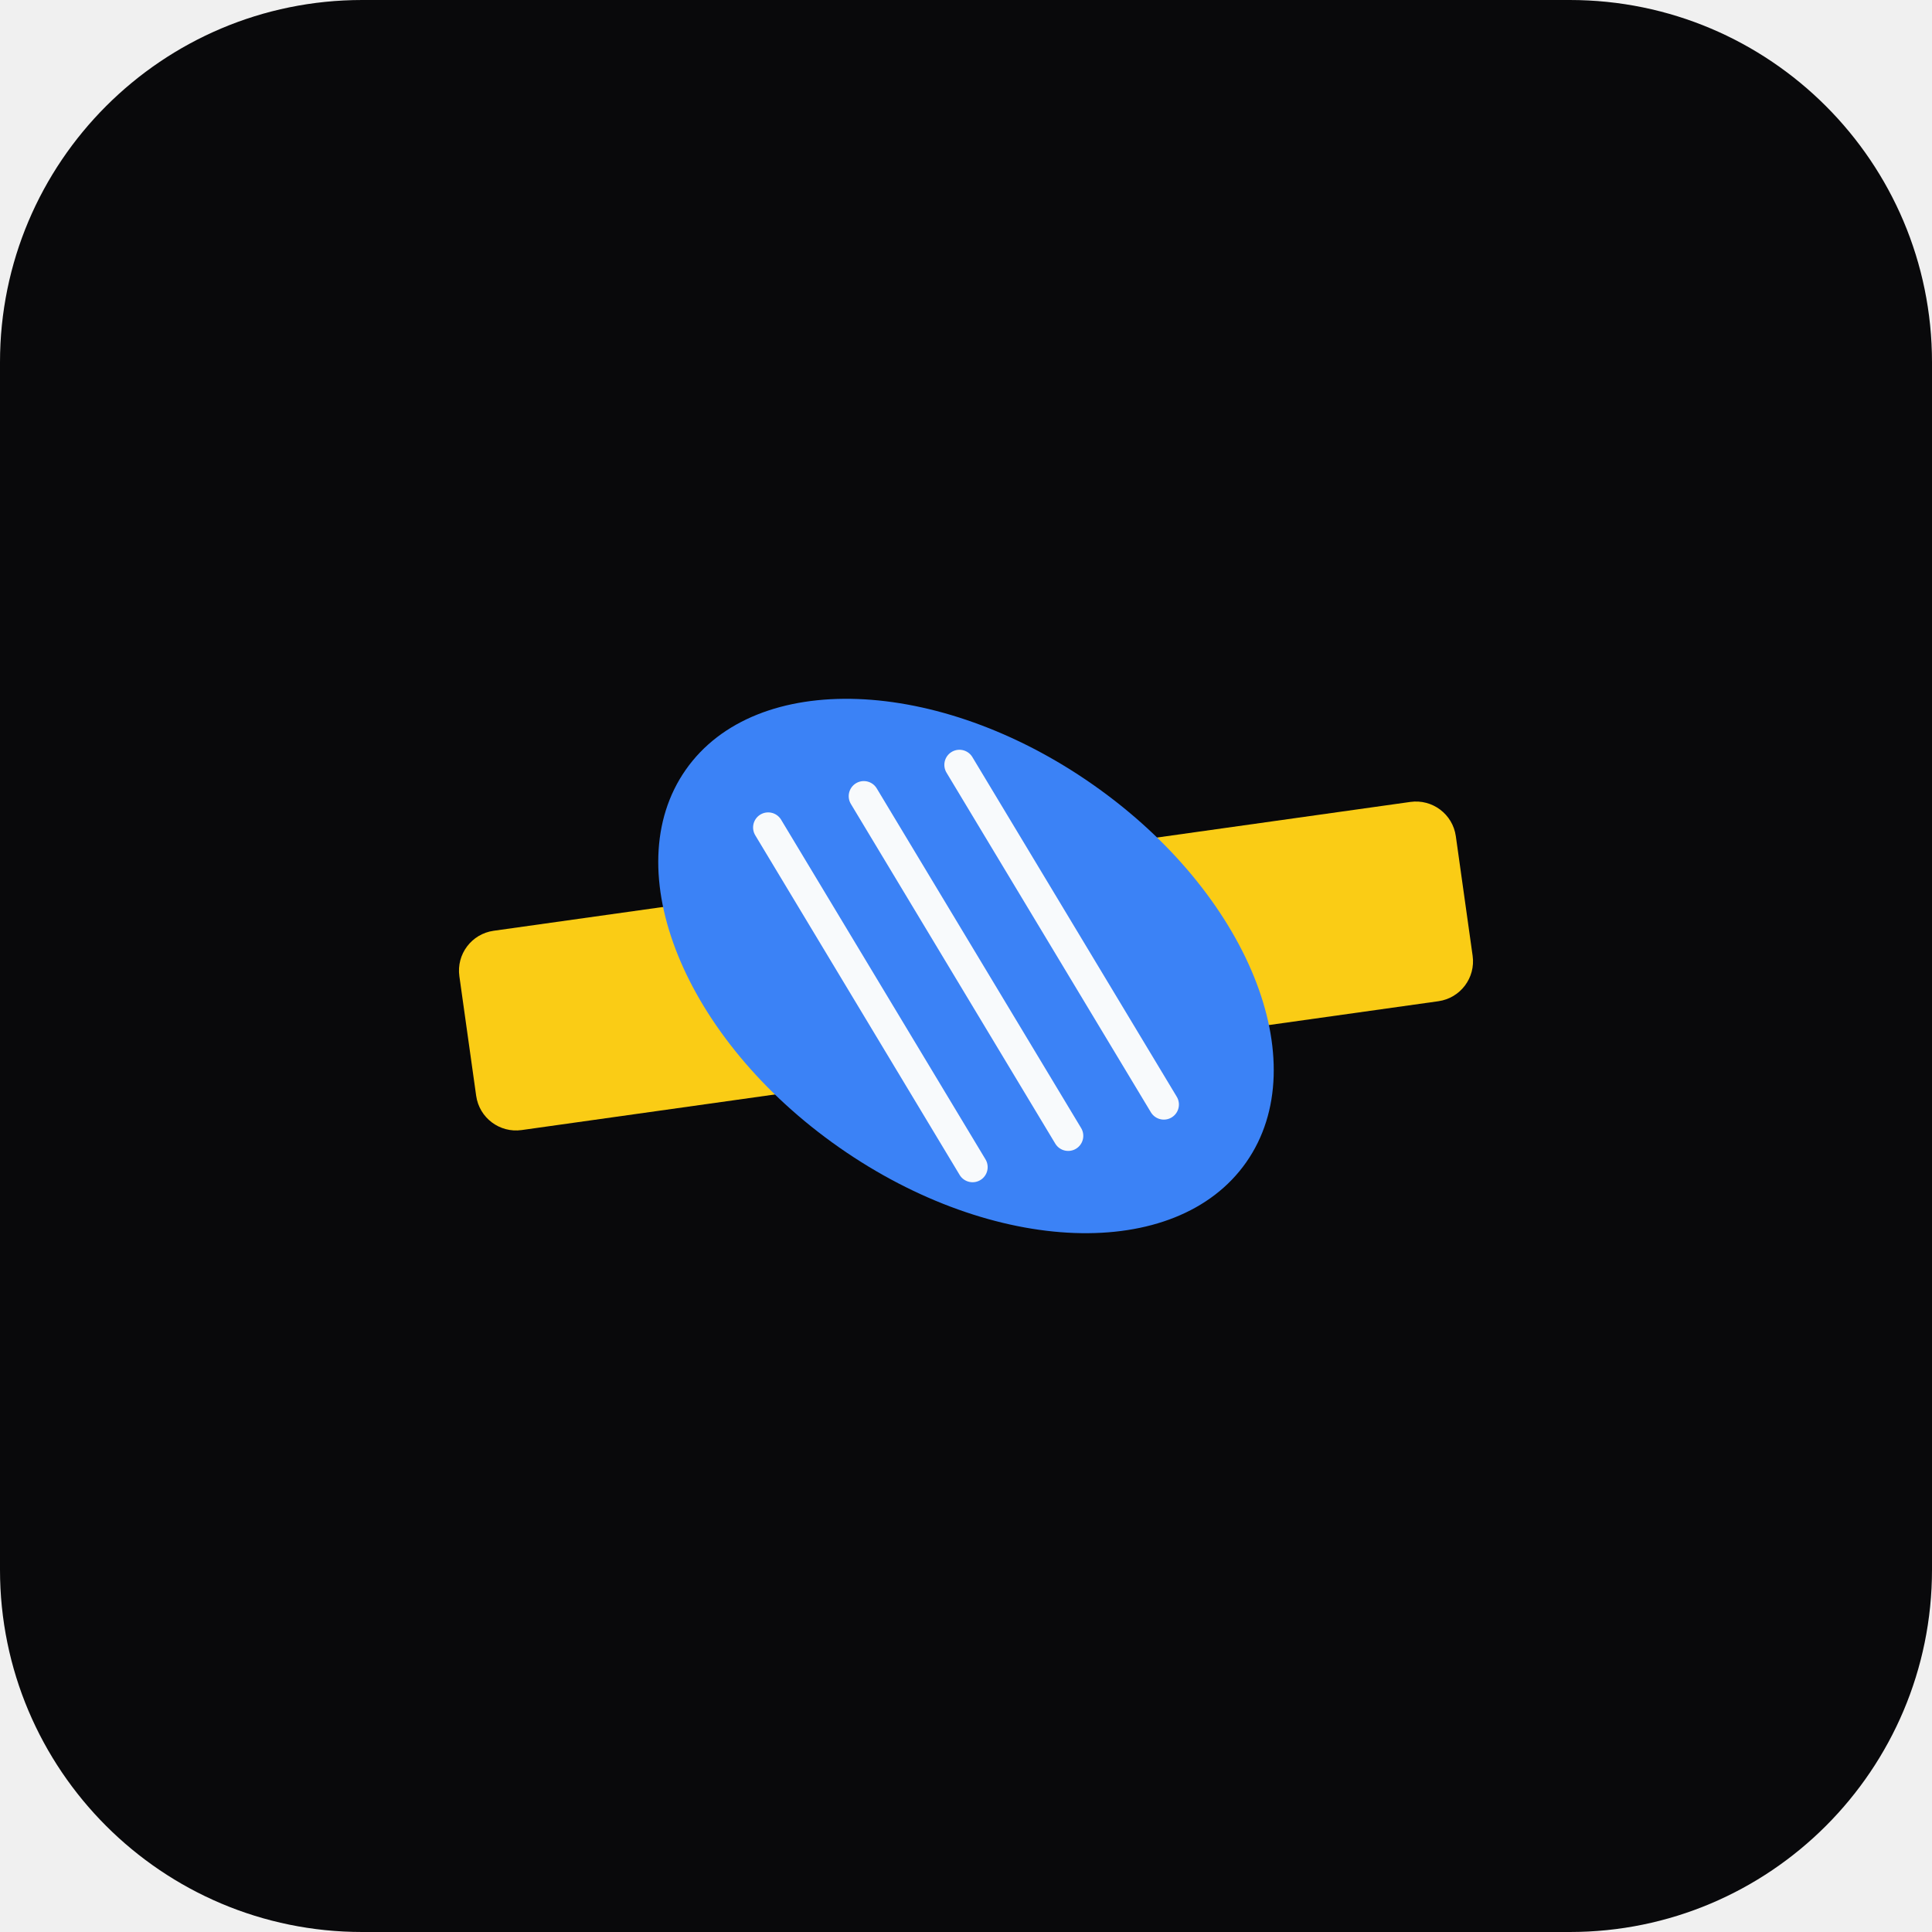
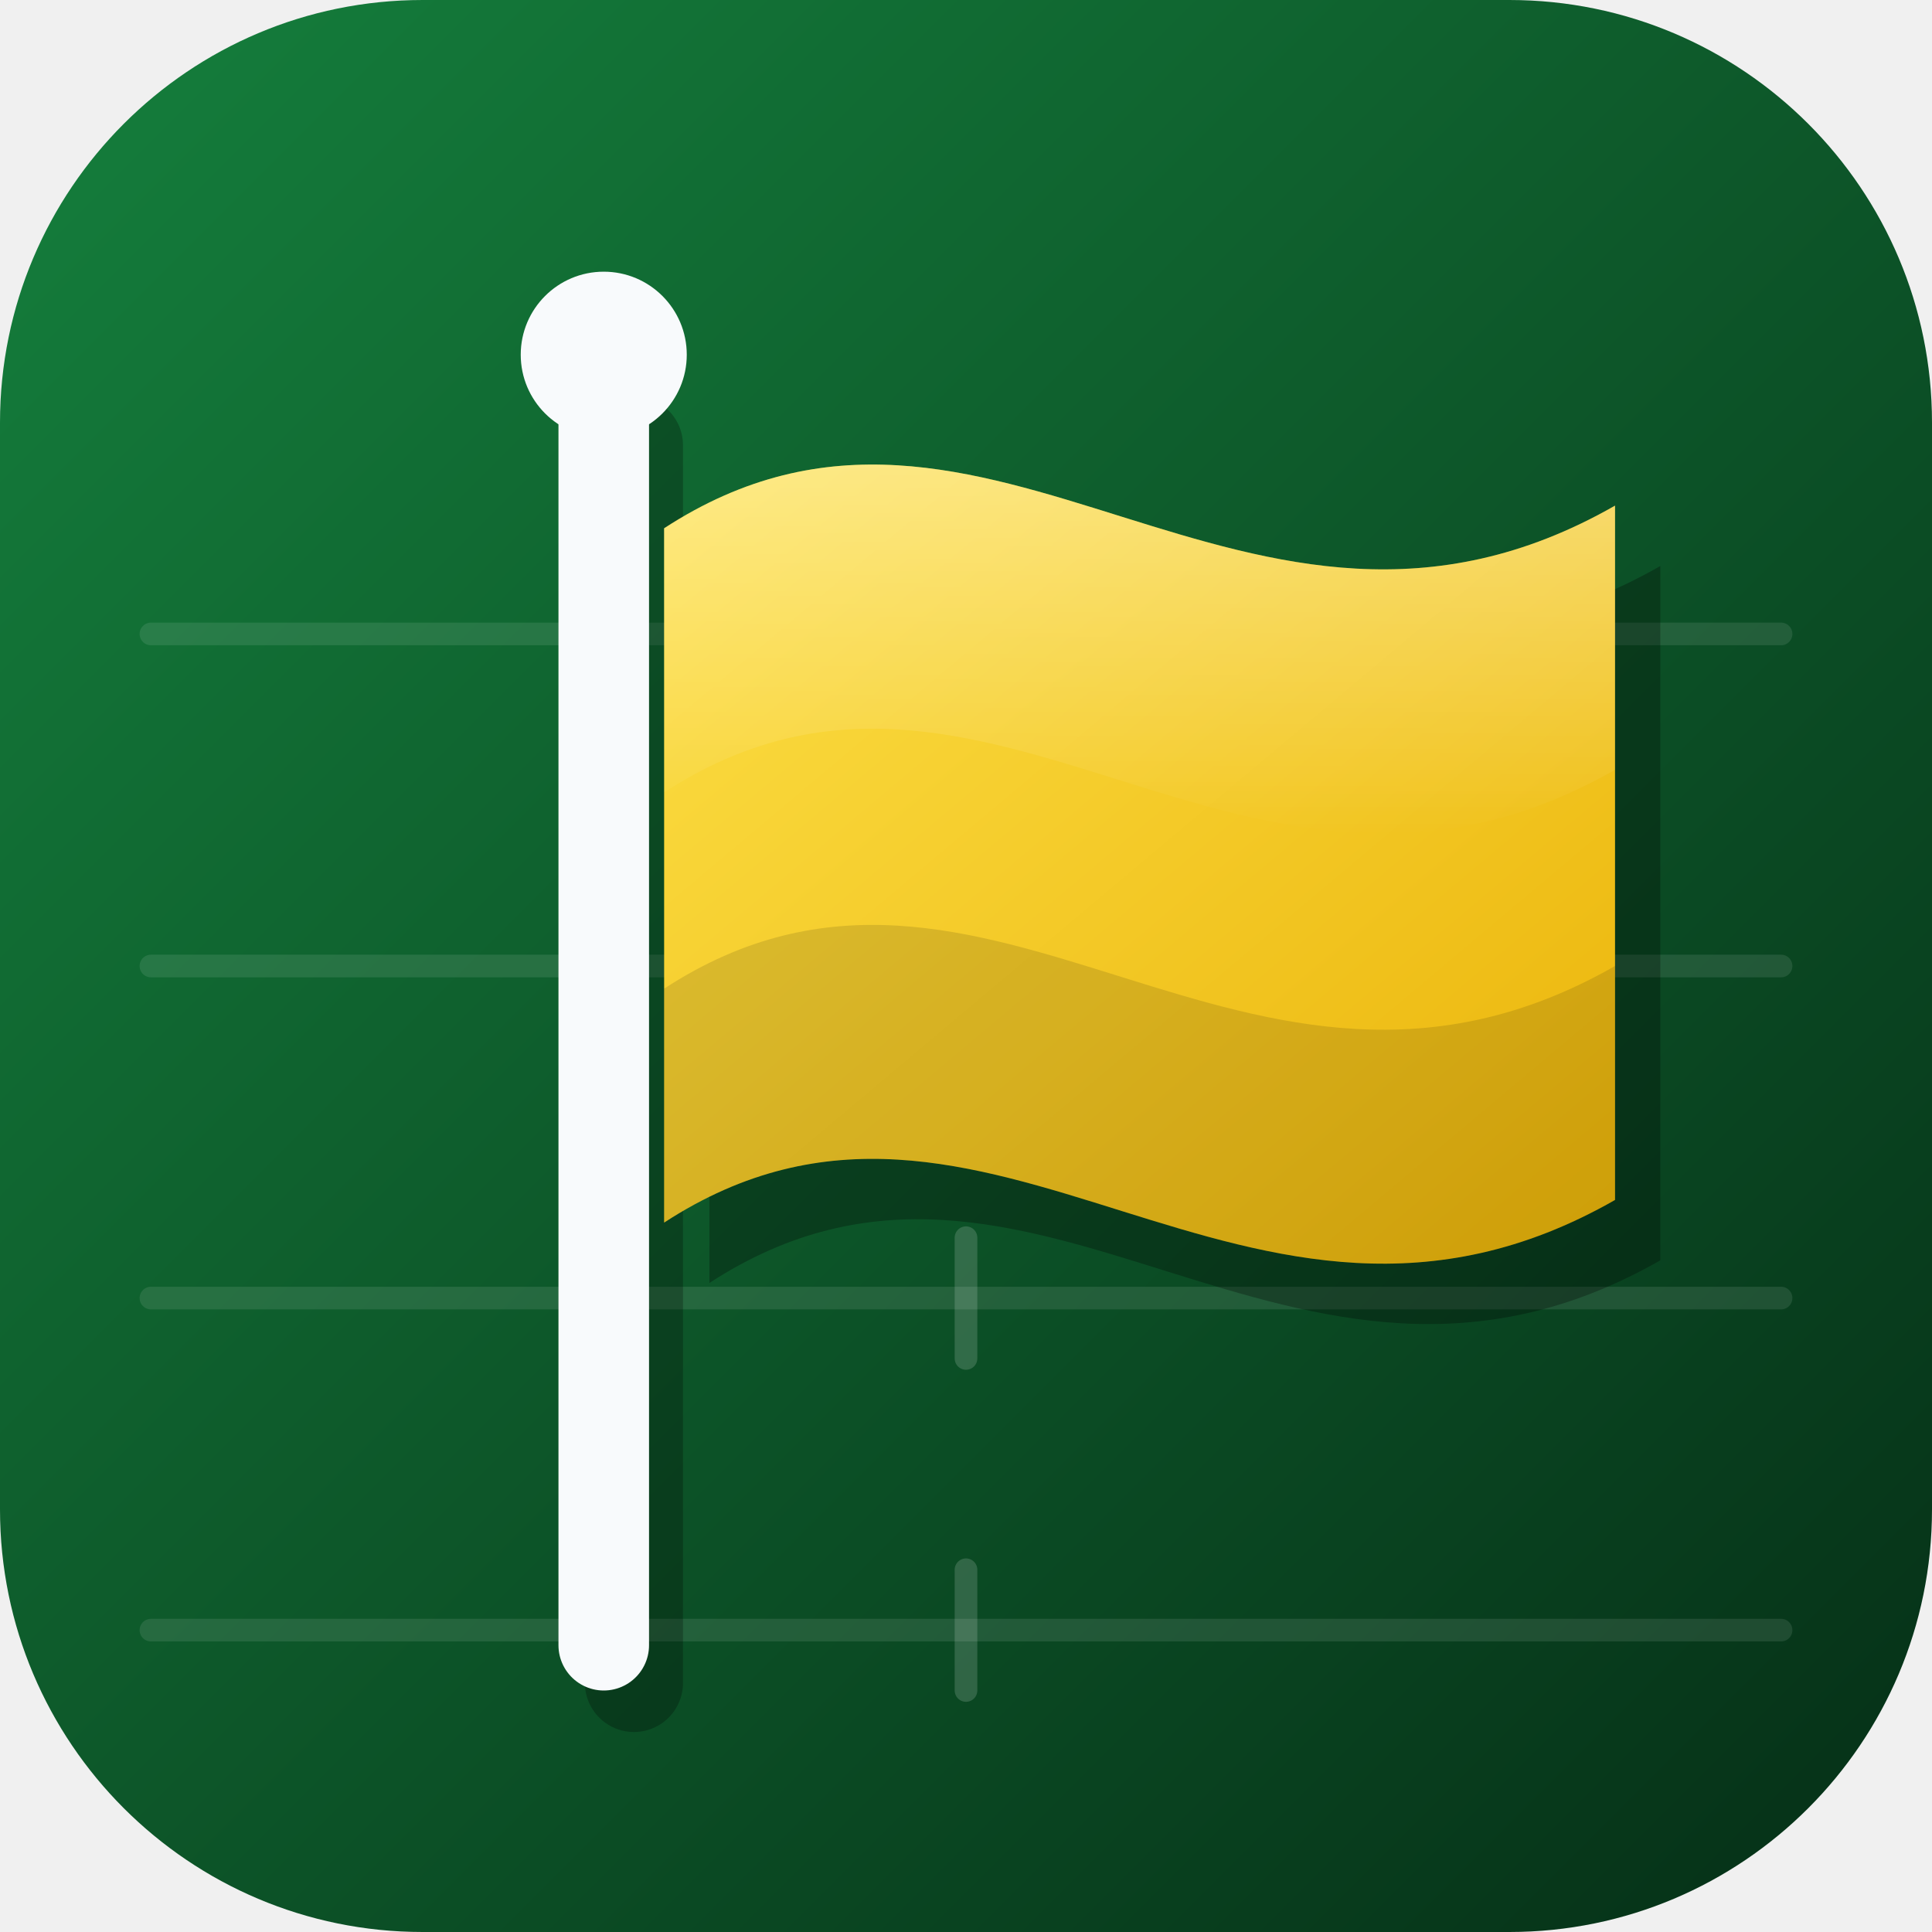
- <svg xmlns="http://www.w3.org/2000/svg" viewBox="0 0 192 192" width="192" height="192">
-   <rect width="192" height="192" rx="36" fill="#09090b" />
-   <rect x="46" y="86" width="100" height="20" rx="4" fill="#facc15" transform="rotate(-8 96 96)" />
-   <ellipse cx="96" cy="96" rx="34" ry="22" fill="#3b82f6" transform="rotate(35 96 96)" />
-   <path d="M78 88 L114 104 M84 80 L120 96 M72 96 L108 112" stroke="#f8fafc" stroke-width="3" stroke-linecap="round" transform="rotate(35 96 96)" />
+ <svg xmlns="http://www.w3.org/2000/svg" viewBox="0 0 512 512" width="512" height="512">
+   <defs>
+     <linearGradient id="campo" x1="0" y1="0" x2="1" y2="1">
+       <stop offset="0" stop-color="#15803d" />
+       <stop offset="1" stop-color="#052e16" />
+     </linearGradient>
+     <linearGradient id="panuelo" x1="0" y1="0" x2="1" y2="1">
+       <stop offset="0" stop-color="#fde047" />
+       <stop offset="1" stop-color="#eab308" />
+     </linearGradient>
+     <linearGradient id="brillo" x1="0" y1="0" x2="0" y2="1">
+       <stop offset="0" stop-color="#ffffff" stop-opacity="0.35" />
+       <stop offset="1" stop-color="#ffffff" stop-opacity="0" />
+     </linearGradient>
+   </defs>
+   <rect width="512" height="512" rx="112" fill="url(#campo)" />
+   <g stroke="#ffffff" stroke-opacity="0.10" stroke-width="6" stroke-linecap="round">
+     <line x1="40" y1="168" x2="472" y2="168" />
+     <line x1="40" y1="256" x2="472" y2="256" />
+     <line x1="40" y1="344" x2="472" y2="344" />
+     <line x1="40" y1="432" x2="472" y2="432" />
+   </g>
+   <g stroke="#ffffff" stroke-opacity="0.16" stroke-width="6" stroke-linecap="round">
+     <line x1="256" y1="152" x2="256" y2="184" />
+     <line x1="256" y1="240" x2="256" y2="272" />
+     <line x1="256" y1="328" x2="256" y2="360" />
+     <line x1="256" y1="416" x2="256" y2="448" />
+   </g>
+   <path d="M176 140 C 262 84, 330 190, 428 134 L 428 318 C 330 374, 262 268, 176 324 Z" fill="#000000" opacity="0.28" transform="translate(12 16)" />
+   <line x1="160" y1="108" x2="160" y2="436" stroke="#000000" stroke-opacity="0.25" stroke-width="26" stroke-linecap="round" transform="translate(8 10)" />
+   <line x1="160" y1="108" x2="160" y2="436" stroke="#f8fafc" stroke-width="24" stroke-linecap="round" />
+   <circle cx="160" cy="94" r="22" fill="#f8fafc" />
+   <path d="M176 140 C 262 84, 330 190, 428 134 L 428 318 C 330 374, 262 268, 176 324 Z" fill="url(#panuelo)" />
+   <path d="M176 140 C 262 84, 330 190, 428 134 L 428 204 C 330 260, 262 154, 176 210 Z" fill="url(#brillo)" />
+   <path d="M176 262 C 262 206, 330 312, 428 256 L 428 318 C 330 374, 262 268, 176 324 Z" fill="#000000" opacity="0.12" />
</svg>
